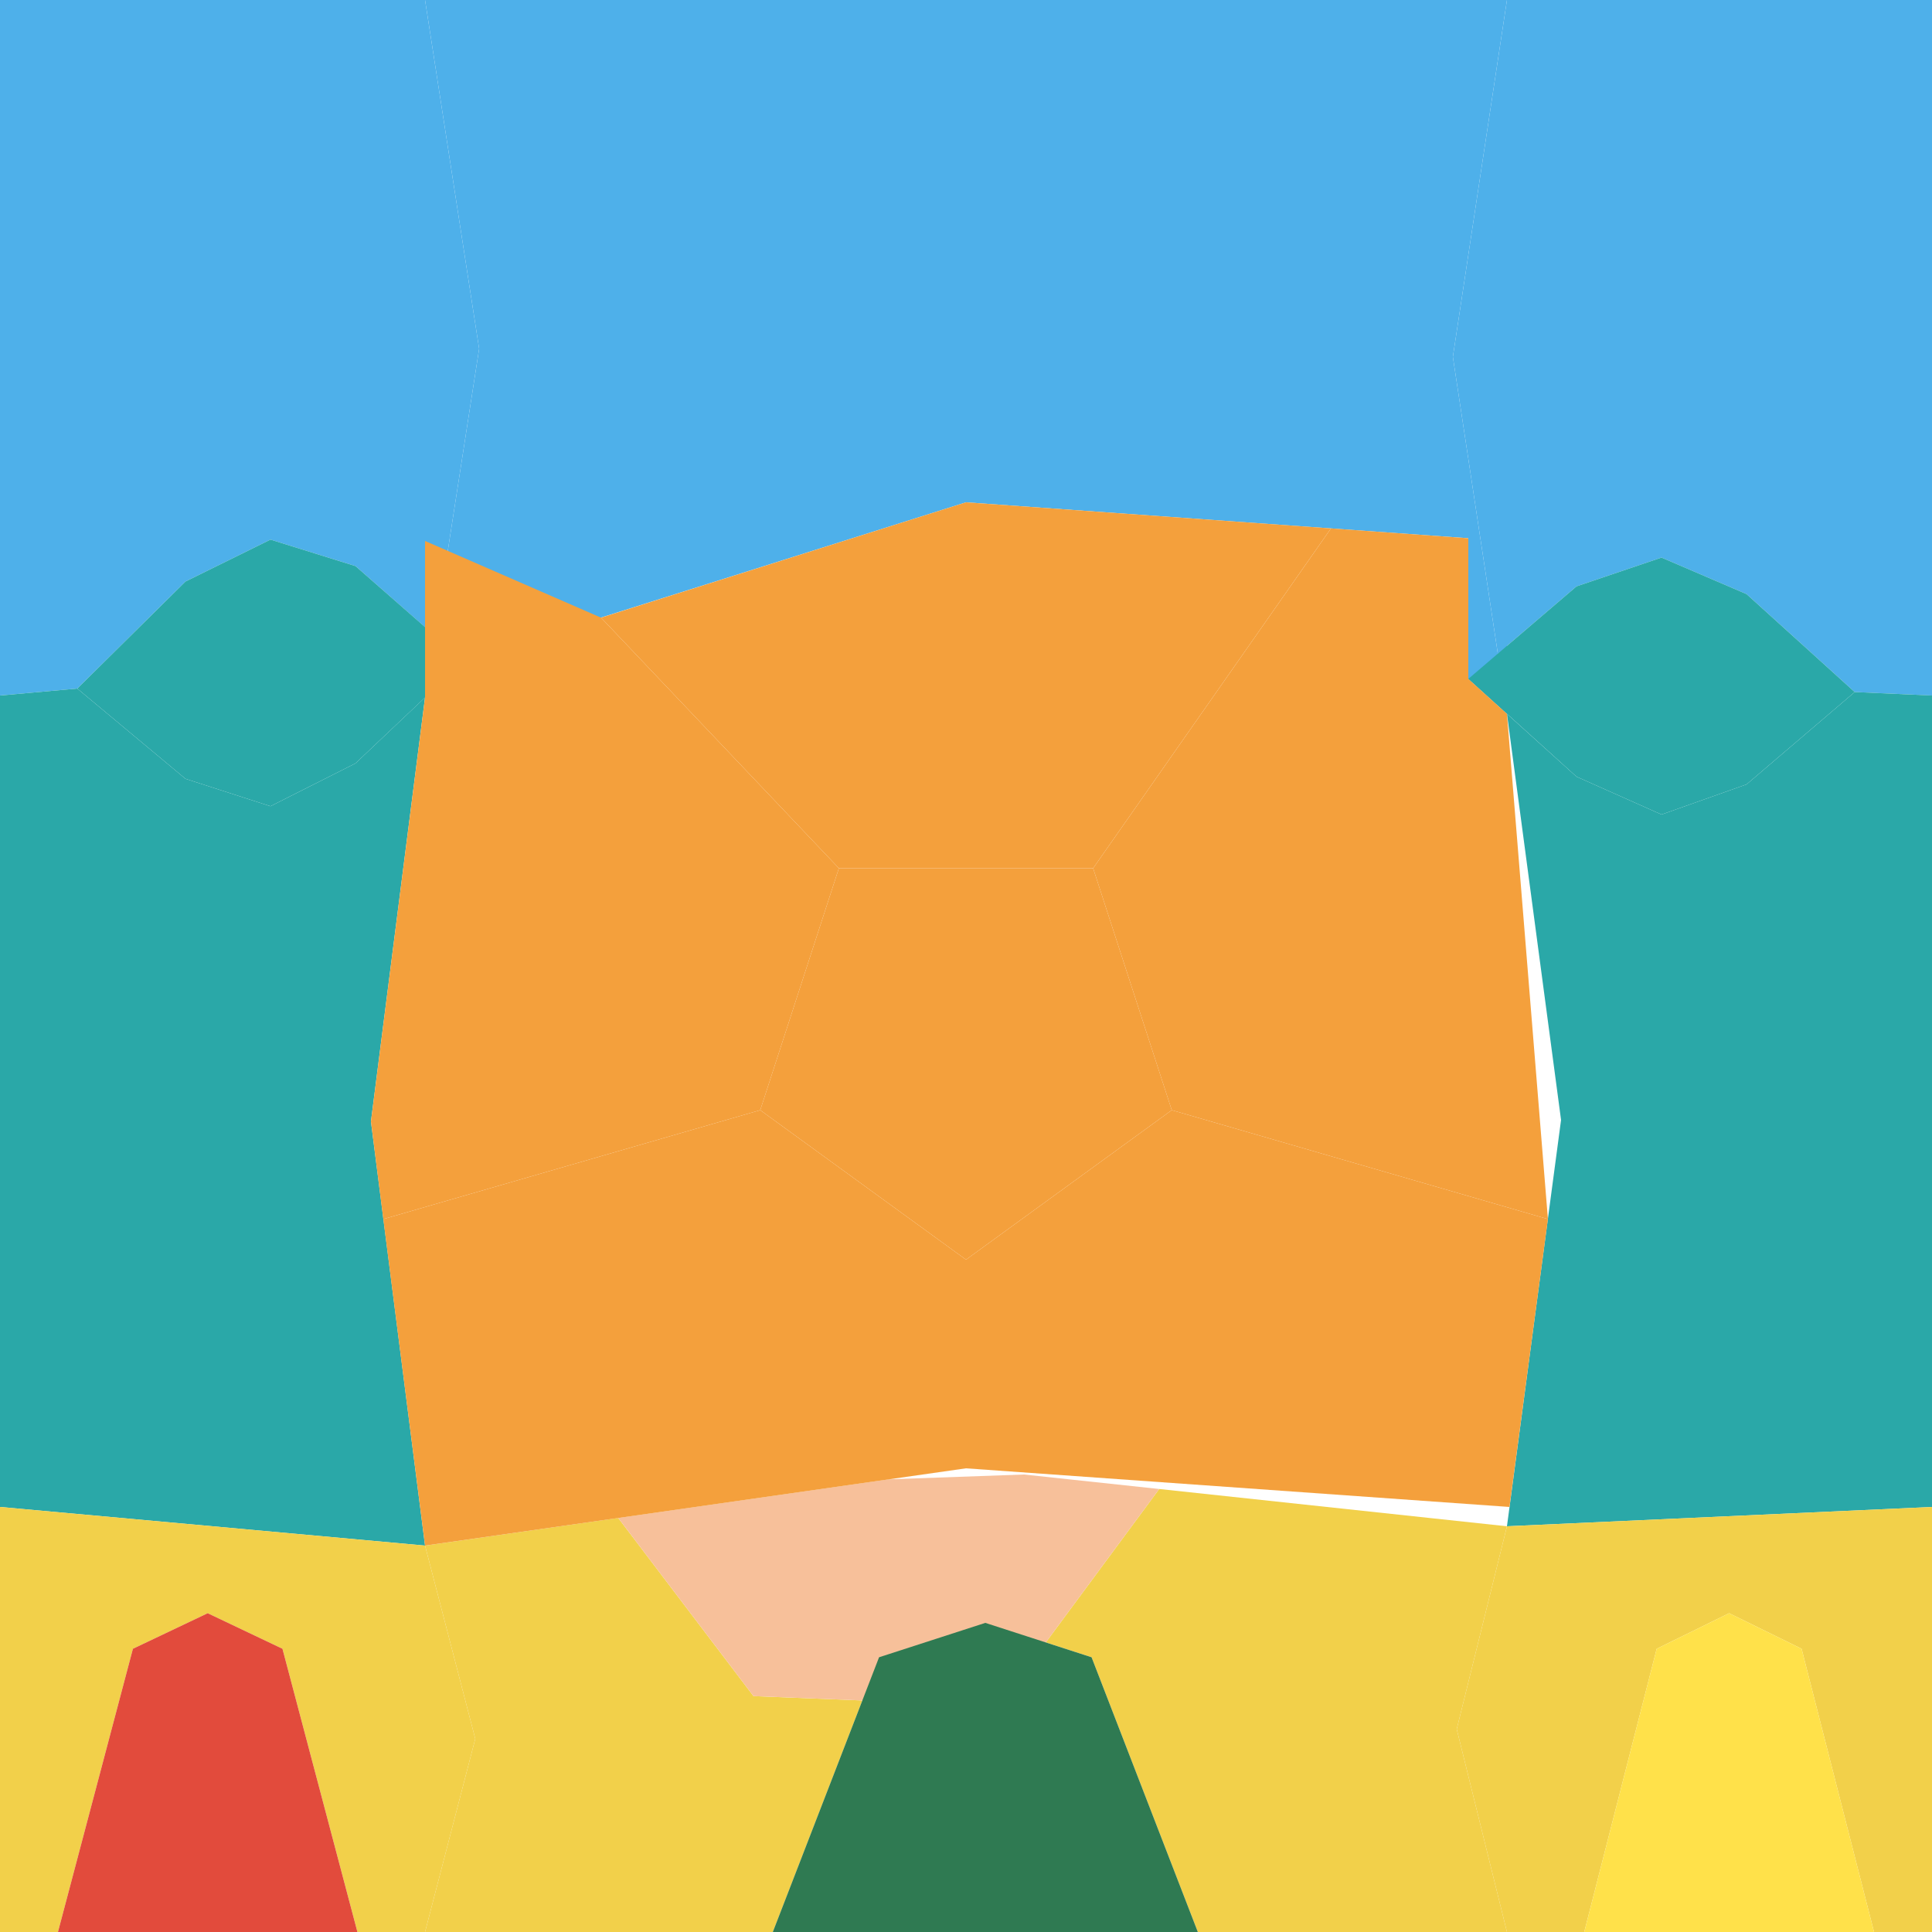
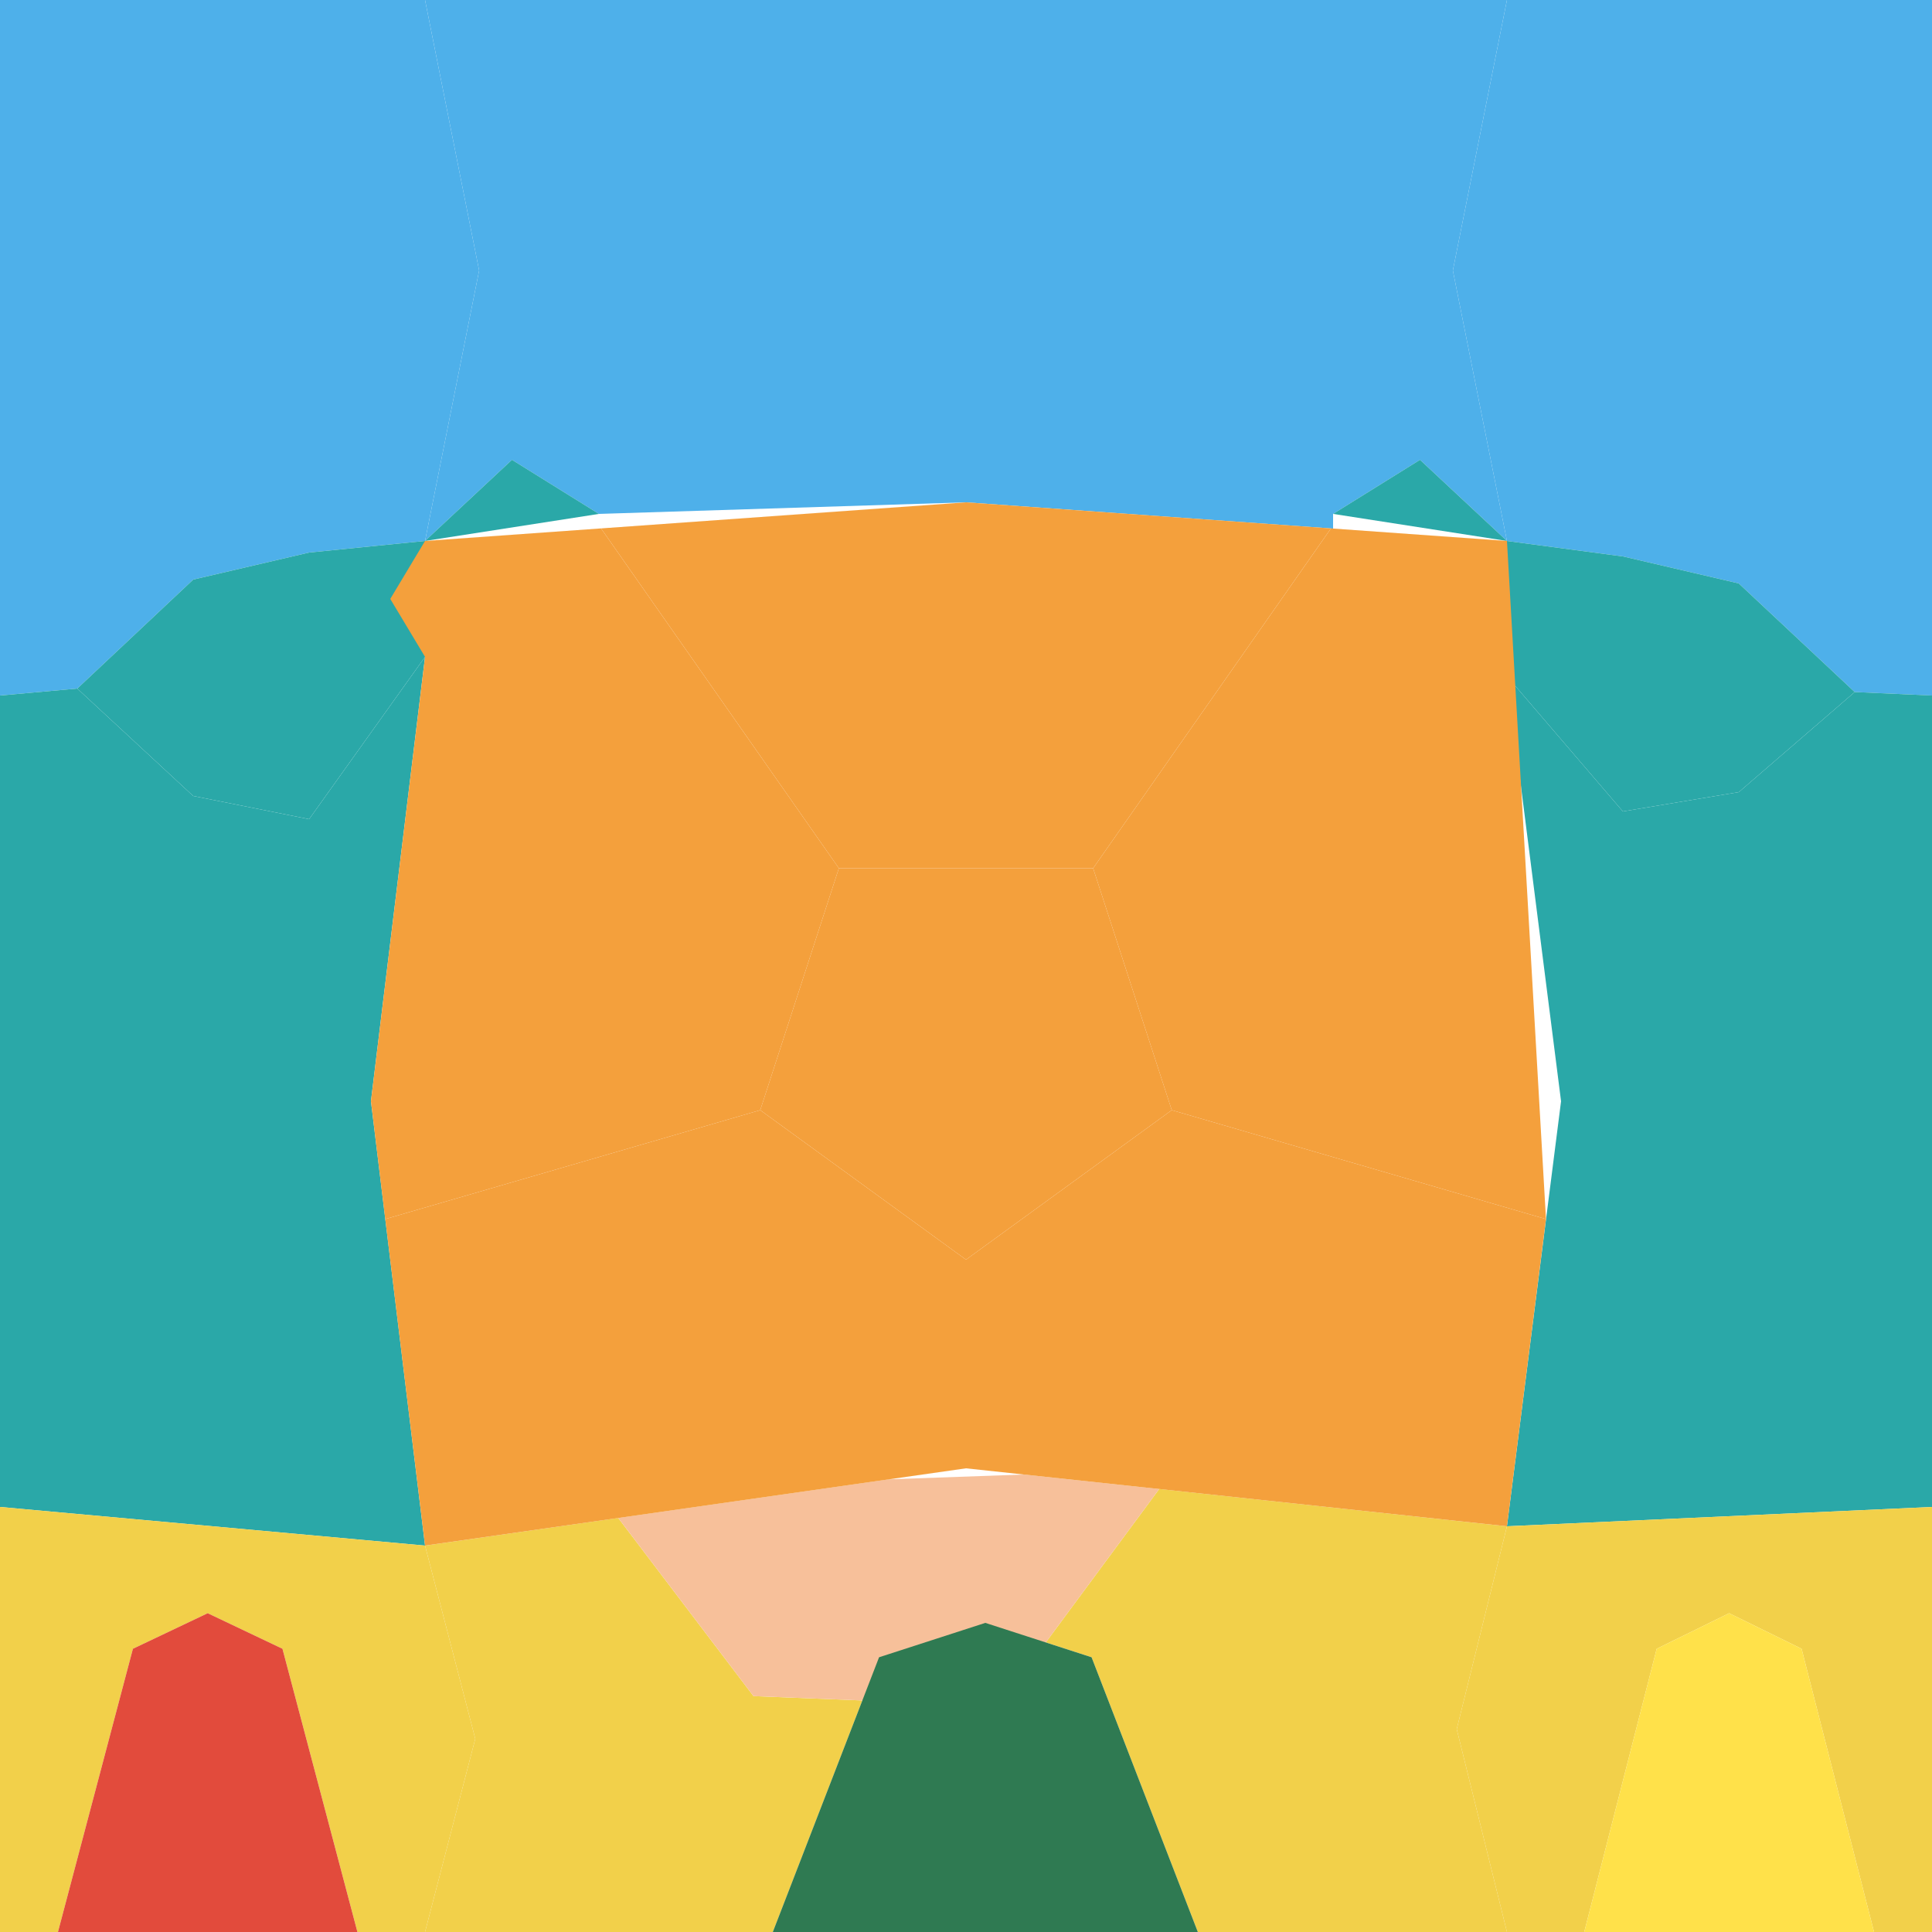
<svg xmlns="http://www.w3.org/2000/svg" viewBox="0 0 100 100">
-   <path data-role="skyL" data-color="4" fill="#4eb0ea" d="M0.00 0.00L22.00 0.00L24.80 18.05L22.00 36.10L22.00 32.46L18.40 29.30L14.00 27.93L9.60 30.10L4.00 35.64L0.00 36.00L0.00 18.00Z" />
-   <path data-role="skyC" data-color="4" fill="#4eb0ea" d="M22.00 0.00L50.00 0.00L78.00 0.00L75.20 18.47L78.00 36.95L78.00 28.00L78.00 36.95L76.00 35.14L76.00 27.86L50.00 26.00L24.00 34.21L22.00 36.10L24.80 18.05Z" />
-   <path data-role="skyR" data-color="4" fill="#4eb0ea" d="M78.00 0.00L100.00 0.00L100.00 18.00L100.00 36.00L96.00 35.82L90.40 30.75L86.00 28.86L81.60 30.35L78.00 33.43L78.00 36.95L75.20 18.47Z" />
-   <path data-role="waterL" data-color="3" fill="#2aa8a8" d="M0.00 36.00L4.00 35.64L9.60 40.31L14.00 41.73L18.40 39.51L22.00 36.10L19.20 58.05L22.00 80.00L0.00 78.00L0.00 57.00Z" />
-   <path data-role="waterR" data-color="3" fill="#2aa8a8" d="M78.00 36.95L81.60 40.20L86.00 42.16L90.40 40.60L96.00 35.82L100.00 36.00L100.00 56.00L100.00 78.00L78.00 79.00L80.80 57.97Z" />
+   <path data-role="skyL" data-color="4" fill="#4eb0ea" d="M0.00 0.00L22.00 0.00L24.80 14.00L22.00 28.00L16.00 28.60L10.00 30.00L4.00 35.64L0.00 36.00L0.00 18.00Z" />
+   <path data-role="skyC" data-color="4" fill="#4eb0ea" d="M22.00 0.00L50.00 0.00L78.00 0.00L75.20 14.00L78.00 28.00L73.50 23.80L69.00 26.60L69.00 27.36L50.00 26.00L31.00 26.60L26.50 23.80L22.00 28.00L24.80 14.00Z" />
+   <path data-role="skyR" data-color="4" fill="#4eb0ea" d="M78.00 0.00L100.00 0.00L100.00 18.00L100.00 36.00L96.00 35.82L90.00 30.20L84.00 28.80L78.00 28.00L75.20 14.00Z" />
+   <path data-role="waterL" data-color="3" fill="#2aa8a8" d="M0.00 36.00L4.00 35.64L10.00 41.20L16.00 42.40L22.00 34.00L19.20 57.00L22.00 80.00L0.00 78.00L0.00 57.00Z" />
+   <path data-role="waterR" data-color="3" fill="#2aa8a8" d="M78.00 35.00L84.00 42.00L90.00 41.00L96.00 35.82L100.00 36.00L100.00 56.00L100.00 78.00L78.00 79.00L80.80 57.00Z" />
  <path data-role="sandL" data-color="2" fill="#f2d04a" d="M0.00 78.00L22.00 80.00L24.60 90.00L22.00 100.00L18.50 100.00L14.62 85.34L10.75 83.50L6.88 85.34L3.00 100.00L0.00 100.00L0.00 90.00Z" />
  <path data-role="sandC" data-color="2" fill="#f2d04a" d="M22.00 80.00L32.00 78.57L39.00 87.79L46.00 88.07L53.00 86.54L60.00 77.07L78.00 79.00L75.40 89.50L78.00 100.00L62.00 100.00L56.50 85.78L51.00 84.00L45.50 85.78L40.00 100.00L22.00 100.00L24.60 90.00Z" />
  <path data-role="sandR" data-color="2" fill="#f2d04a" d="M78.00 79.00L100.00 78.00L100.00 90.00L100.00 100.00L97.00 100.00L93.25 85.34L89.50 83.50L85.75 85.34L82.00 100.00L78.00 100.00L75.40 89.50Z" />
-   <path data-role="waveL" data-color="3" fill="#2aa8a8" d="M4.00 35.64L9.60 30.10L14.00 27.93L18.40 29.30L24.00 34.21L18.40 39.51L14.00 41.73L9.60 40.31Z" />
-   <path data-role="waveR" data-color="3" fill="#2aa8a8" d="M76.00 35.14L81.60 30.35L86.00 28.86L90.40 30.75L96.00 35.82L90.40 40.60L86.00 42.16L81.60 40.20Z" />
+   <path data-role="waveL" data-color="3" fill="#2aa8a8" d="M4.00 35.64L10.00 30.00L16.00 28.60L22.00 28.00L26.50 23.80L31.00 26.60L22.00 28.00L22.00 34.00L16.00 42.40L10.00 41.20Z" />
+   <path data-role="waveR" data-color="3" fill="#2aa8a8" d="M78.00 35.00L78.00 28.00L69.00 26.60L73.50 23.80L78.00 28.00L84.00 28.80L90.00 30.20L96.00 35.82L90.00 41.00L84.00 42.00Z" />
  <path data-role="foam" data-color="7" fill="#f7c09a" d="M32.00 78.57L39.00 77.57L46.00 76.57L53.00 76.32L60.00 77.07L53.00 86.54L46.00 88.07L39.00 87.79Z" />
  <path data-role="kelp" data-color="8" fill="#2f7a52" d="M40.00 100.00L45.50 100.00L51.00 100.00L56.50 100.00L62.00 100.00L56.50 85.78L51.00 84.00L45.50 85.78Z" />
  <path data-role="coral" data-color="5" fill="#e24b3c" d="M3.00 100.00L6.88 100.00L10.75 100.00L14.62 100.00L18.50 100.00L14.62 85.34L10.75 83.50L6.88 85.34Z" />
  <path data-role="pebble" data-color="6" fill="#ffe14a" d="M82.00 100.00L85.75 100.00L89.50 100.00L93.25 100.00L97.00 100.00L93.25 85.34L89.50 83.50L85.75 85.34Z" />
  <path data-role="center" data-color="1" fill="#f4a03c" d="M43.42 44.94L56.58 44.94L60.65 57.46L50.00 65.20L39.35 57.46Z" />
-   <path data-role="arm0" data-color="1" fill="#f4a03c" d="M43.42 44.94L31.11 31.97L50.00 26.00L68.89 27.35L56.58 44.94Z" />
-   <path data-role="arm1" data-color="1" fill="#f4a03c" d="M56.58 44.94L68.89 27.35L76.00 27.86L76.00 35.14L78.00 36.95L80.12 63.10L60.65 57.46Z" />
-   <path data-role="arm2" data-color="1" fill="#f4a03c" d="M60.65 57.46L80.12 63.10L78.13 78.00L50.00 76.00L50.00 65.20Z" />
-   <path data-role="arm3" data-color="1" fill="#f4a03c" d="M50.00 65.20L50.00 76.00L22.00 80.00L19.84 63.10L39.35 57.46Z" />
-   <path data-role="arm4" data-color="1" fill="#f4a03c" d="M39.35 57.46L19.84 63.10L19.20 58.05L22.00 36.10L22.00 28.00L31.11 31.97L43.42 44.94Z" />
+   <path data-role="arm0" data-color="1" fill="#f4a03c" d="M43.42 44.94L31.11 27.35L50.00 26.00L68.89 27.35L56.58 44.94Z" />
+   <path data-role="arm1" data-color="1" fill="#f4a03c" d="M56.58 44.94L68.89 27.35L78.00 28.00L80.02 63.10L60.65 57.46Z" />
+   <path data-role="arm2" data-color="1" fill="#f4a03c" d="M60.65 57.46L80.02 63.10L78.00 79.00L50.00 76.00L50.00 65.20Z" />
+   <path data-role="arm3" data-color="1" fill="#f4a03c" d="M50.00 65.20L50.00 76.00L22.00 80.00L19.94 63.10L39.35 57.46Z" />
+   <path data-role="arm4" data-color="1" fill="#f4a03c" d="M39.35 57.46L19.94 63.10L19.20 57.00L22.00 34.00L20.20 31.00L22.00 28.00L31.11 27.35L43.42 44.94Z" />
  <path d="M44 52Q46 50 48 52" fill="none" />
  <path d="M52 52Q54 50 56 52" fill="none" />
  <path d="M45 57Q50 61 55 57" fill="none" />
</svg>
